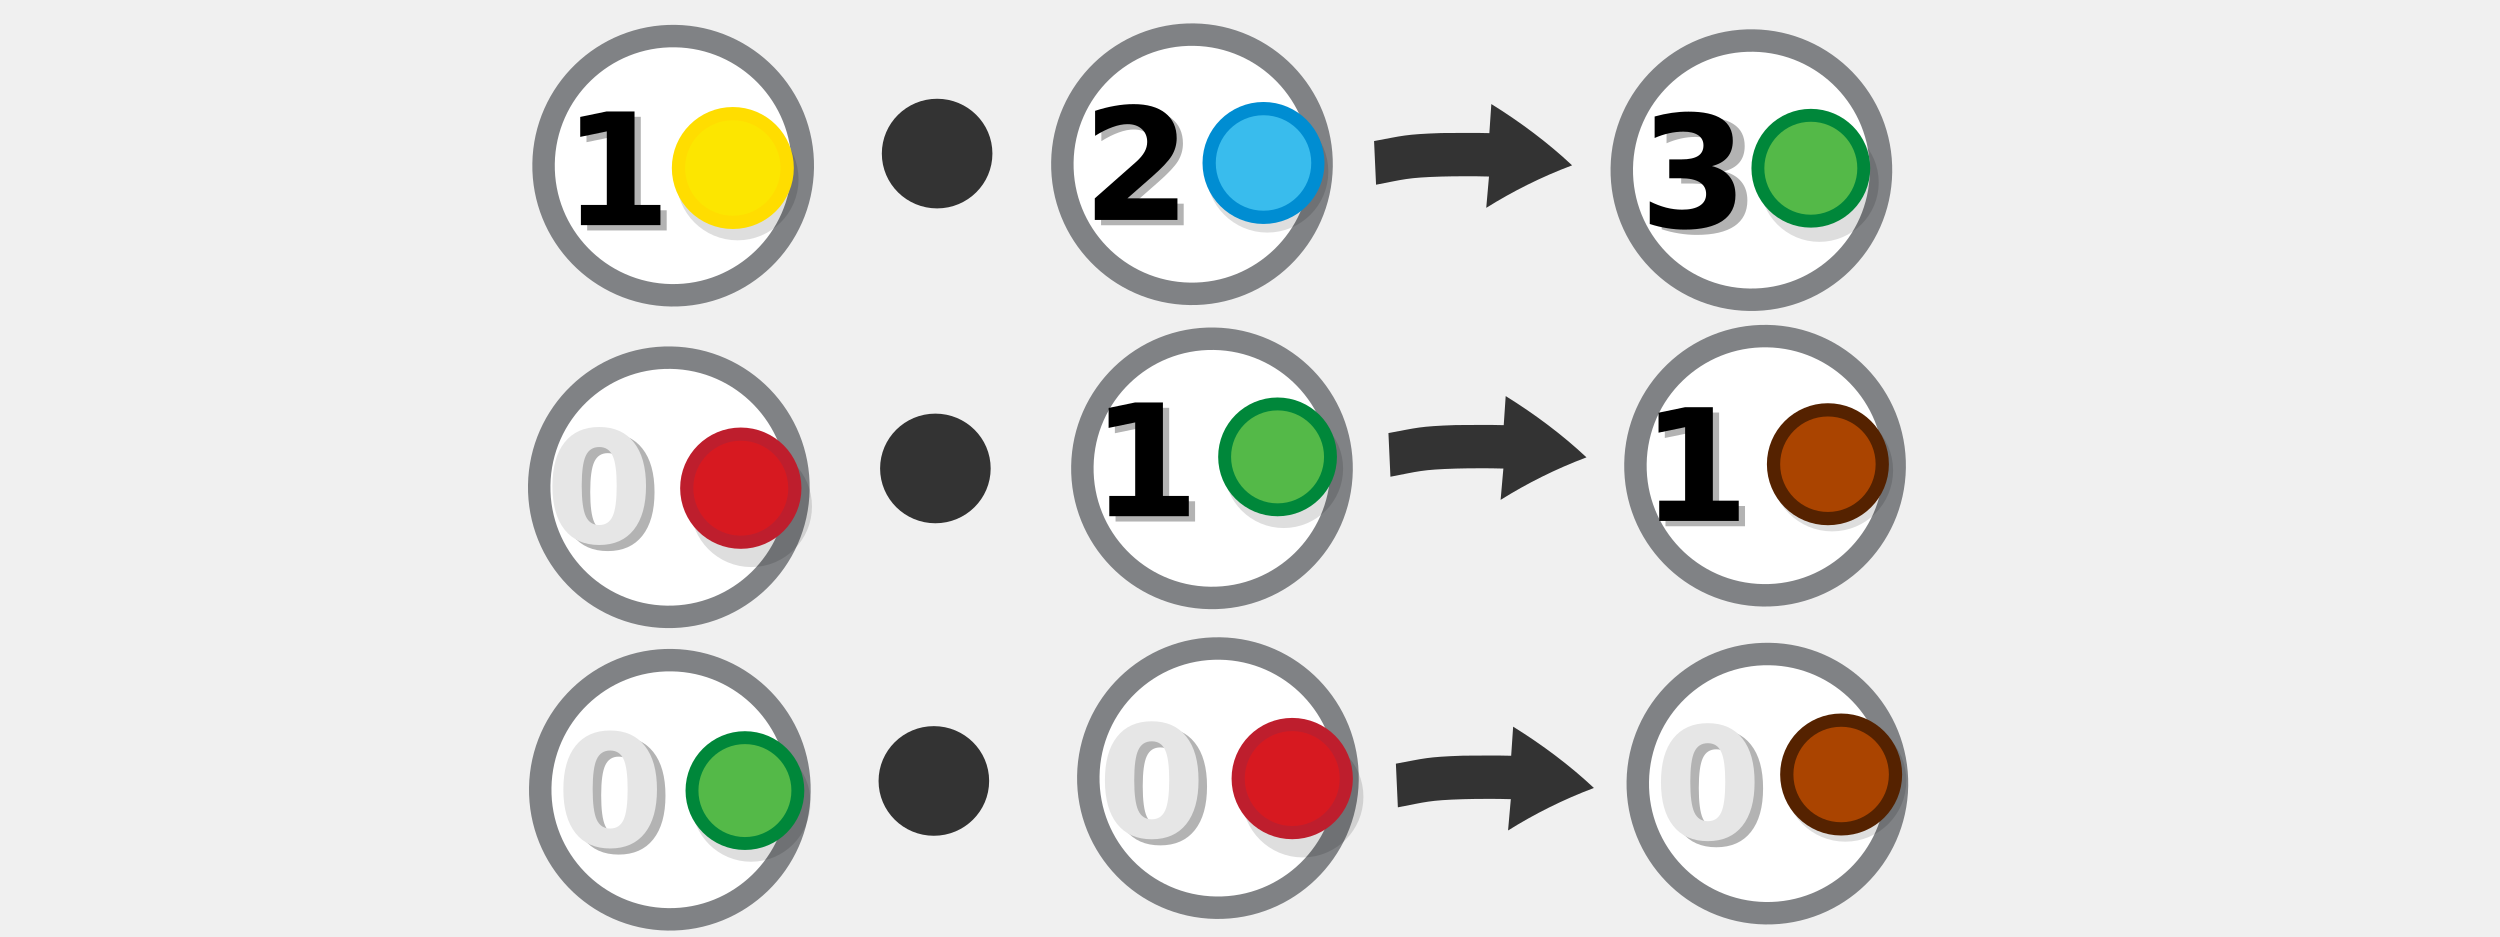
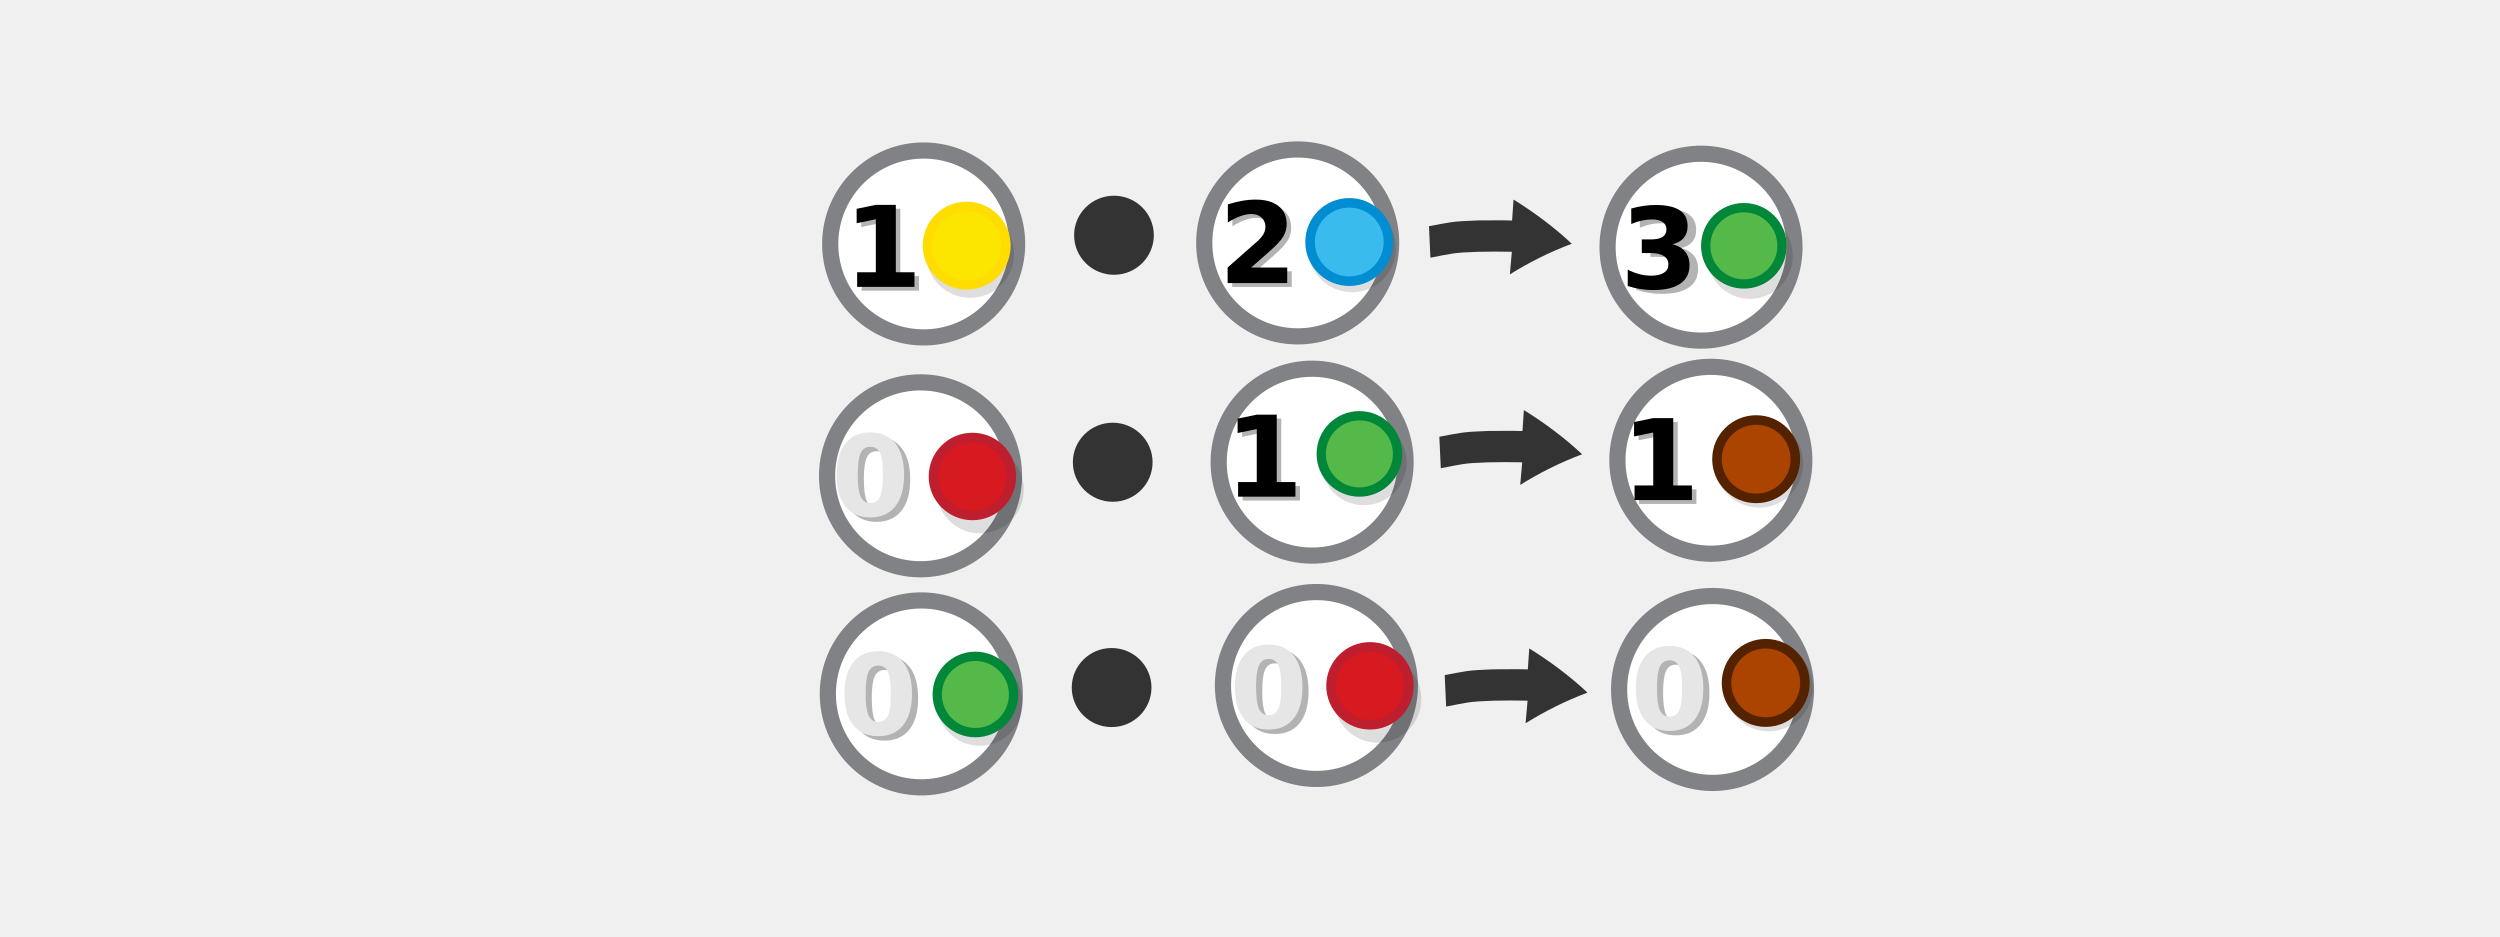
<svg xmlns="http://www.w3.org/2000/svg" viewBox="0 0 595.3 223" version="1.1" id="svg290" width="595.3" height="223">
  <defs id="defs294">
    </defs>
-   <circle stroke-miterlimit="10" cx="36.851" cy="-160.913" r="30.866" id="circle9401-6" style="fill:#ffffff;fill-opacity:1;stroke:#808285;stroke-width:5.345;stroke-miterlimit:10;stroke-dasharray:none" transform="rotate(90.92848)" />
-   <circle stroke-miterlimit="10" cx="113.432" cy="-161.119" r="30.866" id="circle9401-6-44" style="fill:#ffffff;fill-opacity:1;stroke:#808285;stroke-width:5.345;stroke-miterlimit:10;stroke-dasharray:none" transform="rotate(90.92848)" />
-   <circle stroke-miterlimit="10" cx="185.446" cy="-162.531" r="30.866" id="circle9401-6-44-0" style="fill:#ffffff;fill-opacity:1;stroke:#808285;stroke-width:5.345;stroke-miterlimit:10;stroke-dasharray:none" transform="rotate(90.92848)" />
-   <circle stroke-miterlimit="10" cx="180.559" cy="-292.975" r="30.866" id="circle9401-6-44-0-6" style="fill:#ffffff;fill-opacity:1;stroke:#808285;stroke-width:5.345;stroke-miterlimit:10;stroke-dasharray:none" transform="rotate(90.92848)" />
-   <circle stroke-miterlimit="10" cx="179.752" cy="-423.819" r="30.866" id="circle9401-6-44-0-6-4" style="fill:#ffffff;fill-opacity:1;stroke:#808285;stroke-width:5.345;stroke-miterlimit:10;stroke-dasharray:none" transform="rotate(90.92848)" />
-   <circle stroke-miterlimit="10" cx="106.83" cy="-290.365" r="30.866" id="circle9401-6-44-4" style="fill:#ffffff;fill-opacity:1;stroke:#808285;stroke-width:5.345;stroke-miterlimit:10;stroke-dasharray:none" transform="rotate(90.92848)" />
-   <circle stroke-miterlimit="10" cx="104.069" cy="-422.035" r="30.866" id="circle9401-6-44-4-2" style="fill:#ffffff;fill-opacity:1;stroke:#808285;stroke-width:5.345;stroke-miterlimit:10;stroke-dasharray:none" transform="rotate(90.92848)" />
-   <circle stroke-miterlimit="10" cx="34.502" cy="-284.428" r="30.866" id="circle9401-6-4" style="fill:#ffffff;fill-opacity:1;stroke:#808285;stroke-width:5.345;stroke-miterlimit:10;stroke-dasharray:none" transform="rotate(90.92848)" />
-   <circle stroke-miterlimit="10" cx="33.75" cy="-417.643" r="30.866" id="circle9401-6-4-7" style="fill:#ffffff;fill-opacity:1;stroke:#808285;stroke-width:5.345;stroke-miterlimit:10;stroke-dasharray:none" transform="rotate(90.92848)" />
-   <g id="g6134" transform="matrix(0.846497,0,0,0.846497,27.83439,327.6741)">
+   <circle stroke-miterlimit="10" cx="54.523" cy="-220.856" r="22.253" id="circle9401-6" style="fill:#ffffff;fill-opacity:1;stroke:#808285;stroke-width:3.853;stroke-miterlimit:10;stroke-dasharray:none" transform="rotate(90.92848)" />
+   <circle stroke-miterlimit="10" cx="109.734" cy="-221.004" r="22.253" id="circle9401-6-44" style="fill:#ffffff;fill-opacity:1;stroke:#808285;stroke-width:3.853;stroke-miterlimit:10;stroke-dasharray:none" transform="rotate(90.92848)" />
+   <circle stroke-miterlimit="10" cx="161.653" cy="-222.023" r="22.253" id="circle9401-6-44-0" style="fill:#ffffff;fill-opacity:1;stroke:#808285;stroke-width:3.853;stroke-miterlimit:10;stroke-dasharray:none" transform="rotate(90.92848)" />
+   <circle stroke-miterlimit="10" cx="158.13" cy="-316.066" r="22.253" id="circle9401-6-44-0-6" style="fill:#ffffff;fill-opacity:1;stroke:#808285;stroke-width:3.853;stroke-miterlimit:10;stroke-dasharray:none" transform="rotate(90.92848)" />
+   <circle stroke-miterlimit="10" cx="157.548" cy="-410.399" r="22.253" id="circle9401-6-44-0-6-4" style="fill:#ffffff;fill-opacity:1;stroke:#808285;stroke-width:3.853;stroke-miterlimit:10;stroke-dasharray:none" transform="rotate(90.92848)" />
+   <circle stroke-miterlimit="10" cx="104.974" cy="-314.184" r="22.253" id="circle9401-6-44-4" style="fill:#ffffff;fill-opacity:1;stroke:#808285;stroke-width:3.853;stroke-miterlimit:10;stroke-dasharray:none" transform="rotate(90.92848)" />
+   <circle stroke-miterlimit="10" cx="102.984" cy="-409.113" r="22.253" id="circle9401-6-44-4-2" style="fill:#ffffff;fill-opacity:1;stroke:#808285;stroke-width:3.853;stroke-miterlimit:10;stroke-dasharray:none" transform="rotate(90.92848)" />
+   <circle stroke-miterlimit="10" cx="52.829" cy="-309.904" r="22.253" id="circle9401-6-4" style="fill:#ffffff;fill-opacity:1;stroke:#808285;stroke-width:3.853;stroke-miterlimit:10;stroke-dasharray:none" transform="rotate(90.92848)" />
+   <circle stroke-miterlimit="10" cx="52.288" cy="-405.946" r="22.253" id="circle9401-6-4-7" style="fill:#ffffff;fill-opacity:1;stroke:#808285;stroke-width:3.853;stroke-miterlimit:10;stroke-dasharray:none" transform="rotate(90.92848)" />
+   <g id="g6134" transform="matrix(0.6102849,0,0,0.6102849,124.4457,265.8881)">
    <circle cx="174.591" cy="-336.647" r="15.293" id="circle258-8" style="opacity:0.13;stroke:#000000;stroke-width:3.73;stroke-miterlimit:10" />
    <circle fill="#fce600" stroke="#ffdd00" cx="173.263" cy="-339.833" r="15.293" id="circle272-3" style="stroke-width:3.73;stroke-miterlimit:10" />
  </g>
-   <g id="g6130" transform="matrix(0.846497,0,0,0.846497,97.03225,324.5336)">
+   <g id="g6130" transform="matrix(0.6102849,0,0,0.6102849,174.3341,263.6239)">
    <circle cx="241.871" cy="-335.117" r="15.293" id="circle260-7" style="opacity:0.13;stroke:#000000;stroke-width:3.73;stroke-miterlimit:10" />
    <circle fill="#39bced" stroke="#008dd2" cx="240.797" cy="-337.539" r="15.293" id="circle274-5" style="stroke-width:3.729;stroke-miterlimit:10;stroke-dasharray:none" />
  </g>
-   <g id="g6388" transform="matrix(0.846497,0,0,0.846497,65.27445,-2.042653)">
+   <g id="g6388" transform="matrix(0.6102849,0,0,0.6102849,151.4383,28.17766)">
    <circle cx="134.241" cy="144.87" r="15.206" id="circle3369-5-4-6" style="opacity:0.13;stroke:#000000;stroke-width:3.709;stroke-miterlimit:10" />
    <circle fill="#d71920" stroke="#be1e2d" cx="131.274" cy="139.739" r="15.206" id="circle3383-7-5-0" style="stroke-width:3.709;stroke-miterlimit:10" />
  </g>
-   <g id="g6138" transform="matrix(0.846497,0,0,0.846497,256.3457,284.8911)">
+   <g id="g6138" transform="matrix(0.6102849,0,0,0.6102849,289.1917,235.0435)">
    <circle cx="208.95" cy="-285.223" r="14.89" id="circle3375" style="opacity:0.13;stroke:#000000;stroke-width:3.632;stroke-miterlimit:10" />
    <circle fill="#54b948" stroke="#00873a" cx="206.555" cy="-289.227" r="14.89" id="circle3389" style="stroke-width:3.632;stroke-miterlimit:10" />
  </g>
-   <g id="g6393" transform="matrix(0.846497,0,0,0.846497,84.14956,-12.52548)">
+   <g id="g6393" transform="matrix(0.6102849,0,0,0.6102849,165.0463,20.62003)">
    <g id="g6138-6" transform="translate(52.75286,431.8518)">
      <circle cx="208.95" cy="-285.223" r="14.89" id="circle3375-2" style="opacity:0.13;stroke:#000000;stroke-width:3.632;stroke-miterlimit:10" />
      <circle fill="#54b948" stroke="#00873a" cx="207.215" cy="-288.536" r="14.89" id="circle3389-6" style="stroke-width:3.632;stroke-miterlimit:10" />
    </g>
  </g>
-   <g id="g6397" transform="matrix(0.846497,0,0,0.846497,86.44265,-10.29464)">
+   <g id="g6397" transform="matrix(0.6102849,0,0,0.6102849,166.6995,22.22836)">
    <circle cx="413.254" cy="144.482" r="15.293" id="circle268-3-0-1" style="opacity:0.13;stroke:#000000;stroke-width:3.73;stroke-miterlimit:10" />
    <circle fill="#54b948" stroke="#00873a" cx="412.07" cy="142.746" r="15.293" id="circle282-0-6-8" style="fill:#aa4400;stroke:#552200;stroke-width:3.73;stroke-miterlimit:10" />
  </g>
-   <g id="g6493-5" transform="matrix(0.846497,0,0,0.846497,-9.13472,180.5914)">
+   <g id="g6493-5" transform="matrix(0.6102849,0,0,0.6102849,97.7927,159.8483)">
    <g aria-label="1" style="font-style:normal;font-weight:normal;font-size:43.883px;line-height:1.25;font-family:sans-serif;fill:#b3b3b3;fill-opacity:1;stroke:none;stroke-width:1.097" id="text3032-8-9" transform="translate(164.4921,-173.1893)">
      <path d="m 160.107,100.855 h 7.285 V 80.178 l -7.478,1.543 v -5.614 l 7.435,-1.543 h 7.842 v 26.291 h 7.285 v 5.7 h -22.37 z" style="font-style:normal;font-variant:normal;font-weight:bold;font-stretch:normal;font-family:sans-serif;-inkscape-font-specification:'sans-serif Bold';fill:#b3b3b3;stroke-width:1.097" id="path94372-2" />
    </g>
    <g aria-label="1" style="font-style:normal;font-weight:normal;font-size:43.883px;line-height:1.25;font-family:sans-serif;fill:#000000;fill-opacity:1;stroke:none;stroke-width:1.097" id="text3032-2" transform="translate(164.4921,-173.1893)">
      <path d="m 158.344,99.355 h 7.285 V 78.678 l -7.478,1.543 v -5.614 l 7.435,-1.543 h 7.842 v 26.291 h 7.285 v 5.7 h -22.37 z" style="font-style:normal;font-variant:normal;font-weight:bold;font-stretch:normal;font-family:sans-serif;-inkscape-font-specification:'sans-serif Bold';stroke-width:1.097" id="path94378-8" />
    </g>
  </g>
-   <g id="g6493-5-9" transform="matrix(0.846497,0,0,0.846497,121.8136,181.724)">
+   <g id="g6493-5-9" transform="matrix(0.6102849,0,0,0.6102849,192.2004,160.6649)">
    <g aria-label="1" style="font-style:normal;font-weight:normal;font-size:43.883px;line-height:1.25;font-family:sans-serif;fill:#b3b3b3;fill-opacity:1;stroke:none;stroke-width:1.097" id="text3032-8-9-7" transform="translate(164.4921,-173.1893)">
      <path d="m 160.107,100.855 h 7.285 V 80.178 l -7.478,1.543 v -5.614 l 7.435,-1.543 h 7.842 v 26.291 h 7.285 v 5.7 h -22.37 z" style="font-style:normal;font-variant:normal;font-weight:bold;font-stretch:normal;font-family:sans-serif;-inkscape-font-specification:'sans-serif Bold';fill:#b3b3b3;stroke-width:1.097" id="path94372-2-3" />
    </g>
    <g aria-label="1" style="font-style:normal;font-weight:normal;font-size:43.883px;line-height:1.25;font-family:sans-serif;fill:#000000;fill-opacity:1;stroke:none;stroke-width:1.097" id="text3032-2-6" transform="translate(164.4921,-173.1893)">
      <path d="m 158.344,99.355 h 7.285 V 78.678 l -7.478,1.543 v -5.614 l 7.435,-1.543 h 7.842 v 26.291 h 7.285 v 5.7 h -22.37 z" style="font-style:normal;font-variant:normal;font-weight:bold;font-stretch:normal;font-family:sans-serif;-inkscape-font-specification:'sans-serif Bold';stroke-width:1.097" id="path94378-8-1" />
    </g>
  </g>
-   <g id="g7781" transform="matrix(0.846497,0,0,0.846497,46.30051,2.802334)">
+   <g id="g7781" transform="matrix(0.6102849,0,0,0.6102849,137.7589,31.67067)">
    <g aria-label="1" style="font-style:normal;font-weight:normal;font-size:43.883px;line-height:1.25;font-family:sans-serif;fill:#b3b3b3;fill-opacity:1;stroke:none;stroke-width:1.097" id="text3032-8-3" transform="translate(-49.6311,-45.02692)">
      <path d="m 160.107,100.855 h 7.285 V 80.178 l -7.478,1.543 v -5.614 l 7.435,-1.543 h 7.842 v 26.291 h 7.285 v 5.7 h -22.37 z" style="font-style:normal;font-variant:normal;font-weight:bold;font-stretch:normal;font-family:sans-serif;-inkscape-font-specification:'sans-serif Bold';fill:#b3b3b3;stroke-width:1.097" id="path94372-6" />
    </g>
    <g aria-label="1" style="font-style:normal;font-weight:normal;font-size:43.883px;line-height:1.25;font-family:sans-serif;fill:#000000;fill-opacity:1;stroke:none;stroke-width:1.097" id="text3032-7" transform="translate(-49.6311,-45.02692)">
      <path d="m 158.344,99.355 h 7.285 V 78.678 l -7.478,1.543 v -5.614 l 7.435,-1.543 h 7.842 v 26.291 h 7.285 v 5.7 h -22.37 z" style="font-style:normal;font-variant:normal;font-weight:bold;font-stretch:normal;font-family:sans-serif;-inkscape-font-specification:'sans-serif Bold';stroke-width:1.097" id="path94378-5" />
    </g>
  </g>
-   <g id="g6234" transform="matrix(0.846497,0,0,0.846497,64.19048,-0.6586524)">
+   <g id="g6234" transform="matrix(0.6102849,0,0,0.6102849,150.6568,29.17546)">
    <g aria-label="2" style="font-style:normal;font-weight:normal;font-size:43.883px;line-height:1.25;font-family:sans-serif;fill:#b3b3b3;fill-opacity:1;stroke:none;stroke-width:1.097" id="text3032-3-6-3" transform="translate(-2.1049,-41.31305)">
      <path d="m 245.172,99.387 h 14.078 v 6.064 h -23.249 v -6.064 l 11.678,-10.307 q 1.564,-1.414 2.314,-2.764 0.75,-1.35 0.75,-2.807 0,-2.25 -1.521,-3.621 -1.5,-1.371 -4.007,-1.371 -1.928,0 -4.221,0.836 -2.293,0.814 -4.907,2.443 v -7.028 q 2.786,-0.921 5.507,-1.393 2.721,-0.493 5.335,-0.493 5.743,0 8.914,2.528 3.193,2.528 3.193,7.05 0,2.614 -1.35,4.885 -1.35,2.25 -5.678,6.043 z" style="font-style:normal;font-variant:normal;font-weight:bold;font-stretch:normal;font-family:sans-serif;-inkscape-font-specification:'sans-serif Bold';fill:#b3b3b3;stroke-width:1.097" id="path94375-5" />
    </g>
    <g aria-label="2" style="font-style:normal;font-weight:normal;font-size:43.883px;line-height:1.25;font-family:sans-serif;fill:#000000;fill-opacity:1;stroke:none;stroke-width:1.097" id="text3032-3-62" transform="translate(-2.1049,-41.31305)">
      <path d="m 243.41,97.887 h 14.078 v 6.064 h -23.249 v -6.064 l 11.678,-10.307 q 1.564,-1.414 2.314,-2.764 0.75,-1.35 0.75,-2.807 0,-2.25 -1.521,-3.621 -1.5,-1.371 -4.007,-1.371 -1.928,0 -4.221,0.836 -2.293,0.814 -4.907,2.443 v -7.028 q 2.786,-0.921 5.507,-1.393 2.721,-0.493 5.335,-0.493 5.743,0 8.914,2.528 3.193,2.528 3.193,7.05 0,2.614 -1.35,4.885 -1.35,2.25 -5.678,6.043 z" style="font-style:normal;font-variant:normal;font-weight:bold;font-stretch:normal;font-family:sans-serif;-inkscape-font-specification:'sans-serif Bold';stroke-width:1.097" id="path94381-9" />
    </g>
  </g>
-   <g id="g6601" transform="matrix(0.846497,0,0,0.846497,63.75675,8.724303)">
+   <g id="g6601" transform="matrix(0.6102849,0,0,0.6102849,150.3441,35.94013)">
    <g aria-label="3" style="font-style:normal;font-weight:normal;font-size:43.883px;line-height:1.25;font-family:sans-serif;fill:#b3b3b3;fill-opacity:1;stroke:none;stroke-width:1.097" id="text3032-3-6-8-1" transform="translate(74.3984,-50.75254)">
      <path d="m 335.218,88.653 q 3.236,0.836 4.907,2.914 1.693,2.057 1.693,5.25 0,4.757 -3.643,7.242 -3.643,2.464 -10.628,2.464 -2.464,0 -4.95,-0.407 -2.464,-0.386 -4.885,-1.179 v -6.364 q 2.314,1.157 4.585,1.757 2.293,0.579 4.5,0.579 3.278,0 5.014,-1.136 1.757,-1.136 1.757,-3.257 0,-2.186 -1.8,-3.3 -1.778,-1.136 -5.271,-1.136 h -3.3 v -5.314 h 3.471 q 3.107,0 4.628,-0.964 1.521,-0.986 1.521,-2.978 0,-1.843 -1.478,-2.85 -1.478,-1.007 -4.178,-1.007 -1.993,0 -4.028,0.45 -2.036,0.45 -4.05,1.328 v -6.043 q 2.443,-0.686 4.843,-1.029 2.4,-0.343 4.714,-0.343 6.235,0 9.321,2.057 3.107,2.036 3.107,6.15 0,2.807 -1.478,4.607 -1.478,1.778 -4.371,2.507 z" style="font-style:normal;font-variant:normal;font-weight:bold;font-stretch:normal;font-family:sans-serif;-inkscape-font-specification:'sans-serif Bold';fill:#b3b3b3;stroke-width:1.097" id="path94394-27" />
    </g>
    <g aria-label="3" style="font-style:normal;font-weight:normal;font-size:43.883px;line-height:1.25;font-family:sans-serif;fill:#000000;fill-opacity:1;stroke:none;stroke-width:1.097" id="text3032-3-2-09" transform="translate(74.3984,-50.75254)">
      <path d="m 331.868,87.169 q 3.236,0.836 4.907,2.914 1.693,2.057 1.693,5.25 0,4.757 -3.643,7.242 -3.643,2.464 -10.628,2.464 -2.464,0 -4.95,-0.407 -2.464,-0.386 -4.885,-1.179 v -6.364 q 2.314,1.157 4.585,1.757 2.293,0.579 4.5,0.579 3.278,0 5.014,-1.136 1.757,-1.136 1.757,-3.257 0,-2.186 -1.8,-3.3 -1.778,-1.136 -5.271,-1.136 h -3.3 v -5.314 h 3.471 q 3.107,0 4.628,-0.964 1.521,-0.986 1.521,-2.978 0,-1.843 -1.478,-2.85 -1.478,-1.007 -4.178,-1.007 -1.993,0 -4.028,0.45 -2.036,0.45 -4.05,1.328 v -6.043 q 2.443,-0.686 4.843,-1.029 2.4,-0.343 4.714,-0.343 6.235,0 9.321,2.057 3.107,2.036 3.107,6.15 0,2.807 -1.478,4.607 -1.478,1.778 -4.371,2.507 z" style="font-style:normal;font-variant:normal;font-weight:bold;font-stretch:normal;font-family:sans-serif;-inkscape-font-specification:'sans-serif Bold';stroke-width:1.097" id="path94397-3" />
    </g>
  </g>
-   <g id="g6436-2" transform="matrix(0.846497,0,0,0.846497,-62.66655,187.6868)">
+   <g id="g6436-2" transform="matrix(0.6102849,0,0,0.6102849,59.19875,164.9638)">
    <g aria-label="0" style="font-style:normal;font-weight:normal;font-size:43.883px;line-height:1.25;font-family:sans-serif;fill:#b3b3b3;fill-opacity:1;stroke:none;stroke-width:1.097" id="text3032-3-6-8-8-0-0" transform="translate(164.4921,-173.1893)">
      <path d="m 85.406,89.842 q 0,-6 -1.136,-8.442 -1.114,-2.464 -3.771,-2.464 -2.657,0 -3.793,2.464 -1.136,2.443 -1.136,8.442 0,6.064 1.136,8.55 1.136,2.486 3.793,2.486 2.636,0 3.771,-2.486 1.136,-2.486 1.136,-8.55 z m 8.25,0.064 q 0,7.95 -3.428,12.278 -3.428,4.307 -9.728,4.307 -6.321,0 -9.749,-4.307 -3.428,-4.328 -3.428,-12.278 0,-7.971 3.428,-12.278 3.428,-4.328 9.749,-4.328 6.3,0 9.728,4.328 3.428,4.307 3.428,12.278 z" style="font-style:normal;font-variant:normal;font-weight:bold;font-stretch:normal;font-family:sans-serif;-inkscape-font-specification:'sans-serif Bold';fill:#b3b3b3;stroke-width:1.097" id="path94412-2" />
    </g>
    <g aria-label="0" style="font-style:normal;font-weight:normal;font-size:43.883px;line-height:1.25;font-family:sans-serif;fill:#e6e6e6;fill-opacity:1;stroke:none;stroke-width:1.097" id="text3032-3-2-1-0-3" transform="translate(164.4921,-173.1893)">
      <path d="m 83.013,88.125 q 0,-6 -1.136,-8.442 -1.114,-2.464 -3.771,-2.464 -2.657,0 -3.793,2.464 -1.136,2.443 -1.136,8.442 0,6.064 1.136,8.55 1.136,2.486 3.793,2.486 2.636,0 3.771,-2.486 1.136,-2.486 1.136,-8.55 z m 8.25,0.064 q 0,7.95 -3.428,12.278 -3.428,4.307 -9.728,4.307 -6.321,0 -9.749,-4.307 -3.428,-4.328 -3.428,-12.278 0,-7.971 3.428,-12.278 3.428,-4.328 9.749,-4.328 6.3,0 9.728,4.328 3.428,4.307 3.428,12.278 z" style="font-style:normal;font-variant:normal;font-weight:bold;font-stretch:normal;font-family:sans-serif;-inkscape-font-specification:'sans-serif Bold';fill:#e6e6e6;stroke-width:1.097" id="path94415-7" />
    </g>
  </g>
-   <g id="g6388-2" transform="matrix(0.846497,0,0,0.846497,196.5822,67.10069)">
+   <g id="g6388-2" transform="matrix(0.6102849,0,0,0.6102849,246.105,78.02679)">
    <circle cx="134.241" cy="144.87" r="15.206" id="circle3369-5-4-6-9" style="opacity:0.13;stroke:#000000;stroke-width:3.709;stroke-miterlimit:10" />
    <circle fill="#d71920" stroke="#be1e2d" cx="131.274" cy="139.739" r="15.206" id="circle3383-7-5-0-3" style="stroke-width:3.709;stroke-miterlimit:10" />
  </g>
-   <g id="g6393-1" transform="matrix(0.846497,0,0,0.846497,-42.68184,66.93641)">
+   <g id="g6393-1" transform="matrix(0.6102849,0,0,0.6102849,73.60679,77.90835)">
    <g id="g6138-6-9" transform="translate(52.75286,431.8518)">
      <circle cx="208.95" cy="-285.223" r="14.89" id="circle3375-2-4" style="opacity:0.13;stroke:#000000;stroke-width:3.632;stroke-miterlimit:10" />
      <circle fill="#54b948" stroke="#00873a" cx="207.215" cy="-288.536" r="14.89" id="circle3389-6-7" style="stroke-width:3.632;stroke-miterlimit:10" />
    </g>
  </g>
-   <g id="g6397-8" transform="matrix(0.846497,0,0,0.846497,89.59626,63.59185)">
+   <g id="g6397-8" transform="matrix(0.6102849,0,0,0.6102849,168.9732,75.49708)">
    <circle cx="413.254" cy="144.482" r="15.293" id="circle268-3-0-1-4" style="opacity:0.13;stroke:#000000;stroke-width:3.73;stroke-miterlimit:10" />
    <circle fill="#54b948" stroke="#00873a" cx="412.07" cy="142.746" r="15.293" id="circle282-0-6-8-5" style="fill:#aa4400;stroke:#552200;stroke-width:3.73;stroke-miterlimit:10" />
  </g>
-   <g id="g6436-2-1" transform="matrix(0.846497,0,0,0.846497,-60.05884,259.9538)">
+   <g id="g6436-2-1" transform="matrix(0.6102849,0,0,0.6102849,61.07879,217.0649)">
    <g aria-label="0" style="font-style:normal;font-weight:normal;font-size:43.883px;line-height:1.25;font-family:sans-serif;fill:#b3b3b3;fill-opacity:1;stroke:none;stroke-width:1.097" id="text3032-3-6-8-8-0-0-5" transform="translate(164.4921,-173.1893)">
      <path d="m 85.406,89.842 q 0,-6 -1.136,-8.442 -1.114,-2.464 -3.771,-2.464 -2.657,0 -3.793,2.464 -1.136,2.443 -1.136,8.442 0,6.064 1.136,8.55 1.136,2.486 3.793,2.486 2.636,0 3.771,-2.486 1.136,-2.486 1.136,-8.55 z m 8.25,0.064 q 0,7.95 -3.428,12.278 -3.428,4.307 -9.728,4.307 -6.321,0 -9.749,-4.307 -3.428,-4.328 -3.428,-12.278 0,-7.971 3.428,-12.278 3.428,-4.328 9.749,-4.328 6.3,0 9.728,4.328 3.428,4.307 3.428,12.278 z" style="font-style:normal;font-variant:normal;font-weight:bold;font-stretch:normal;font-family:sans-serif;-inkscape-font-specification:'sans-serif Bold';fill:#b3b3b3;stroke-width:1.097" id="path94412-2-5" />
    </g>
    <g aria-label="0" style="font-style:normal;font-weight:normal;font-size:43.883px;line-height:1.25;font-family:sans-serif;fill:#e6e6e6;fill-opacity:1;stroke:none;stroke-width:1.097" id="text3032-3-2-1-0-3-4" transform="translate(164.4921,-173.1893)">
      <path d="m 83.013,88.125 q 0,-6 -1.136,-8.442 -1.114,-2.464 -3.771,-2.464 -2.657,0 -3.793,2.464 -1.136,2.443 -1.136,8.442 0,6.064 1.136,8.55 1.136,2.486 3.793,2.486 2.636,0 3.771,-2.486 1.136,-2.486 1.136,-8.55 z m 8.25,0.064 q 0,7.95 -3.428,12.278 -3.428,4.307 -9.728,4.307 -6.321,0 -9.749,-4.307 -3.428,-4.328 -3.428,-12.278 0,-7.971 3.428,-12.278 3.428,-4.328 9.749,-4.328 6.3,0 9.728,4.328 3.428,4.307 3.428,12.278 z" style="font-style:normal;font-variant:normal;font-weight:bold;font-stretch:normal;font-family:sans-serif;-inkscape-font-specification:'sans-serif Bold';fill:#e6e6e6;stroke-width:1.097" id="path94415-7-7" />
    </g>
  </g>
-   <g id="g6436-2-1-6" transform="matrix(0.846497,0,0,0.846497,68.89665,257.7612)">
+   <g id="g6436-2-1-6" transform="matrix(0.6102849,0,0,0.6102849,154.0497,215.4841)">
    <g aria-label="0" style="font-style:normal;font-weight:normal;font-size:43.883px;line-height:1.25;font-family:sans-serif;fill:#b3b3b3;fill-opacity:1;stroke:none;stroke-width:1.097" id="text3032-3-6-8-8-0-0-5-5" transform="translate(164.4921,-173.1893)">
      <path d="m 85.406,89.842 q 0,-6 -1.136,-8.442 -1.114,-2.464 -3.771,-2.464 -2.657,0 -3.793,2.464 -1.136,2.443 -1.136,8.442 0,6.064 1.136,8.55 1.136,2.486 3.793,2.486 2.636,0 3.771,-2.486 1.136,-2.486 1.136,-8.55 z m 8.25,0.064 q 0,7.95 -3.428,12.278 -3.428,4.307 -9.728,4.307 -6.321,0 -9.749,-4.307 -3.428,-4.328 -3.428,-12.278 0,-7.971 3.428,-12.278 3.428,-4.328 9.749,-4.328 6.3,0 9.728,4.328 3.428,4.307 3.428,12.278 z" style="font-style:normal;font-variant:normal;font-weight:bold;font-stretch:normal;font-family:sans-serif;-inkscape-font-specification:'sans-serif Bold';fill:#b3b3b3;stroke-width:1.097" id="path94412-2-5-6" />
    </g>
    <g aria-label="0" style="font-style:normal;font-weight:normal;font-size:43.883px;line-height:1.25;font-family:sans-serif;fill:#e6e6e6;fill-opacity:1;stroke:none;stroke-width:1.097" id="text3032-3-2-1-0-3-4-9" transform="translate(164.4921,-173.1893)">
      <path d="m 83.013,88.125 q 0,-6 -1.136,-8.442 -1.114,-2.464 -3.771,-2.464 -2.657,0 -3.793,2.464 -1.136,2.443 -1.136,8.442 0,6.064 1.136,8.55 1.136,2.486 3.793,2.486 2.636,0 3.771,-2.486 1.136,-2.486 1.136,-8.55 z m 8.25,0.064 q 0,7.95 -3.428,12.278 -3.428,4.307 -9.728,4.307 -6.321,0 -9.749,-4.307 -3.428,-4.328 -3.428,-12.278 0,-7.971 3.428,-12.278 3.428,-4.328 9.749,-4.328 6.3,0 9.728,4.328 3.428,4.307 3.428,12.278 z" style="font-style:normal;font-variant:normal;font-weight:bold;font-stretch:normal;font-family:sans-serif;-inkscape-font-specification:'sans-serif Bold';fill:#e6e6e6;stroke-width:1.097" id="path94415-7-7-3" />
    </g>
  </g>
-   <g id="g6436-2-1-6-7" transform="matrix(0.846497,0,0,0.846497,201.3046,258.2094)">
+   <g id="g6436-2-1-6-7" transform="matrix(0.6102849,0,0,0.6102849,249.5096,215.8072)">
    <g aria-label="0" style="font-style:normal;font-weight:normal;font-size:43.883px;line-height:1.25;font-family:sans-serif;fill:#b3b3b3;fill-opacity:1;stroke:none;stroke-width:1.097" id="text3032-3-6-8-8-0-0-5-5-4" transform="translate(164.4921,-173.1893)">
      <path d="m 85.406,89.842 q 0,-6 -1.136,-8.442 -1.114,-2.464 -3.771,-2.464 -2.657,0 -3.793,2.464 -1.136,2.443 -1.136,8.442 0,6.064 1.136,8.55 1.136,2.486 3.793,2.486 2.636,0 3.771,-2.486 1.136,-2.486 1.136,-8.55 z m 8.25,0.064 q 0,7.95 -3.428,12.278 -3.428,4.307 -9.728,4.307 -6.321,0 -9.749,-4.307 -3.428,-4.328 -3.428,-12.278 0,-7.971 3.428,-12.278 3.428,-4.328 9.749,-4.328 6.3,0 9.728,4.328 3.428,4.307 3.428,12.278 z" style="font-style:normal;font-variant:normal;font-weight:bold;font-stretch:normal;font-family:sans-serif;-inkscape-font-specification:'sans-serif Bold';fill:#b3b3b3;stroke-width:1.097" id="path94412-2-5-6-5" />
    </g>
    <g aria-label="0" style="font-style:normal;font-weight:normal;font-size:43.883px;line-height:1.25;font-family:sans-serif;fill:#e6e6e6;fill-opacity:1;stroke:none;stroke-width:1.097" id="text3032-3-2-1-0-3-4-9-2" transform="translate(164.4921,-173.1893)">
      <path d="m 83.013,88.125 q 0,-6 -1.136,-8.442 -1.114,-2.464 -3.771,-2.464 -2.657,0 -3.793,2.464 -1.136,2.443 -1.136,8.442 0,6.064 1.136,8.55 1.136,2.486 3.793,2.486 2.636,0 3.771,-2.486 1.136,-2.486 1.136,-8.55 z m 8.25,0.064 q 0,7.95 -3.428,12.278 -3.428,4.307 -9.728,4.307 -6.321,0 -9.749,-4.307 -3.428,-4.328 -3.428,-12.278 0,-7.971 3.428,-12.278 3.428,-4.328 9.749,-4.328 6.3,0 9.728,4.328 3.428,4.307 3.428,12.278 z" style="font-style:normal;font-variant:normal;font-weight:bold;font-stretch:normal;font-family:sans-serif;-inkscape-font-specification:'sans-serif Bold';fill:#e6e6e6;stroke-width:1.097" id="path94415-7-7-3-5" />
    </g>
  </g>
-   <ellipse style="fill:#333333;fill-rule:evenodd;stroke-width:1.962" id="path357-1" cx="223.148" cy="36.572" rx="13.166" ry="13.055" />
-   <ellipse style="fill:#333333;fill-rule:evenodd;stroke-width:1.962" id="path357-1-9" cx="222.733" cy="111.546" rx="13.166" ry="13.055" />
-   <ellipse style="fill:#333333;fill-rule:evenodd;stroke-width:1.962" id="path357-1-5" cx="222.369" cy="185.96" rx="13.166" ry="13.055" />
-   <path d="m 327.192,33.588 c 6.893,-1.262 7.189,-1.601 16.032,-1.908 2.608,-0.007 8.963,-0.074 10.471,0.005 l 0.95,0.016 0.469,-6.926 c 7.03,4.372 13.506,9.228 19.234,14.595 -7.288,2.741 -14.162,6.193 -20.445,10.124 l 0.657,-7.458 -0.95,-0.016 c -1.508,-0.078 -7.789,-0.062 -10.351,0.024 -8.241,0.255 -8.822,0.652 -15.594,1.941 z" fill="#e90909" stroke-width="0.678" id="path1881-4" style="fill:#333333" />
-   <path d="m 330.614,103.124 c 6.893,-1.262 7.189,-1.601 16.032,-1.908 2.608,-0.007 8.963,-0.074 10.471,0.005 l 0.95,0.016 0.469,-6.926 c 7.03,4.372 13.506,9.228 19.234,14.595 -7.288,2.741 -14.162,6.193 -20.445,10.124 l 0.657,-7.458 -0.95,-0.016 c -1.508,-0.079 -7.789,-0.062 -10.351,0.024 -8.241,0.255 -8.822,0.652 -15.594,1.941 z" fill="#e90909" stroke-width="0.678" id="path1881-4-0" style="fill:#333333" />
-   <path d="m 332.387,181.847 c 6.893,-1.262 7.189,-1.601 16.032,-1.908 2.608,-0.007 8.963,-0.074 10.471,0.005 l 0.95,0.016 0.469,-6.926 c 7.03,4.372 13.506,9.228 19.234,14.595 -7.288,2.741 -14.162,6.193 -20.445,10.124 l 0.657,-7.458 -0.95,-0.016 c -1.508,-0.079 -7.789,-0.062 -10.351,0.024 -8.241,0.255 -8.822,0.652 -15.594,1.941 z" fill="#e90909" stroke-width="0.678" id="path1881-4-4" style="fill:#333333" />
+   <ellipse style="fill:#333333;fill-rule:evenodd;stroke-width:1.414" id="path357-1" cx="265.258" cy="56.017" rx="9.492" ry="9.412" />
+   <ellipse style="fill:#333333;fill-rule:evenodd;stroke-width:1.414" id="path357-1-9" cx="264.959" cy="110.07" rx="9.492" ry="9.412" />
+   <ellipse style="fill:#333333;fill-rule:evenodd;stroke-width:1.414" id="path357-1-5" cx="264.696" cy="163.719" rx="9.492" ry="9.412" />
+   <path d="m 340.269,53.866 c 4.97,-0.909 5.183,-1.154 11.558,-1.375 1.88,-0.005 6.462,-0.053 7.549,0.004 l 0.685,0.012 0.338,-4.993 c 5.069,3.152 9.738,6.653 13.867,10.522 -5.254,1.976 -10.21,4.465 -14.74,7.299 l 0.474,-5.377 -0.685,-0.012 c -1.087,-0.057 -5.616,-0.045 -7.462,0.017 -5.941,0.184 -6.36,0.47 -11.242,1.4 z" fill="#e90909" stroke-width="0.489" id="path1881-4" style="fill:#333333" />
+   <path d="m 342.736,103.998 c 4.969,-0.909 5.183,-1.154 11.558,-1.375 1.88,-0.005 6.462,-0.053 7.549,0.004 l 0.685,0.012 0.338,-4.993 c 5.069,3.152 9.738,6.653 13.867,10.522 -5.254,1.976 -10.21,4.465 -14.74,7.299 l 0.474,-5.377 -0.685,-0.012 c -1.087,-0.057 -5.616,-0.045 -7.462,0.017 -5.941,0.184 -6.36,0.47 -11.242,1.4 z" fill="#e90909" stroke-width="0.489" id="path1881-4-0" style="fill:#333333" />
+   <path d="m 344.014,160.754 c 4.969,-0.909 5.183,-1.154 11.558,-1.375 1.88,-0.005 6.462,-0.053 7.549,0.004 l 0.685,0.012 0.338,-4.993 c 5.069,3.152 9.738,6.653 13.867,10.522 -5.254,1.976 -10.21,4.465 -14.74,7.299 l 0.474,-5.377 -0.685,-0.012 c -1.087,-0.057 -5.616,-0.045 -7.462,0.017 -5.941,0.184 -6.36,0.47 -11.242,1.4 z" fill="#e90909" stroke-width="0.489" id="path1881-4-4" style="fill:#333333" />
</svg>
